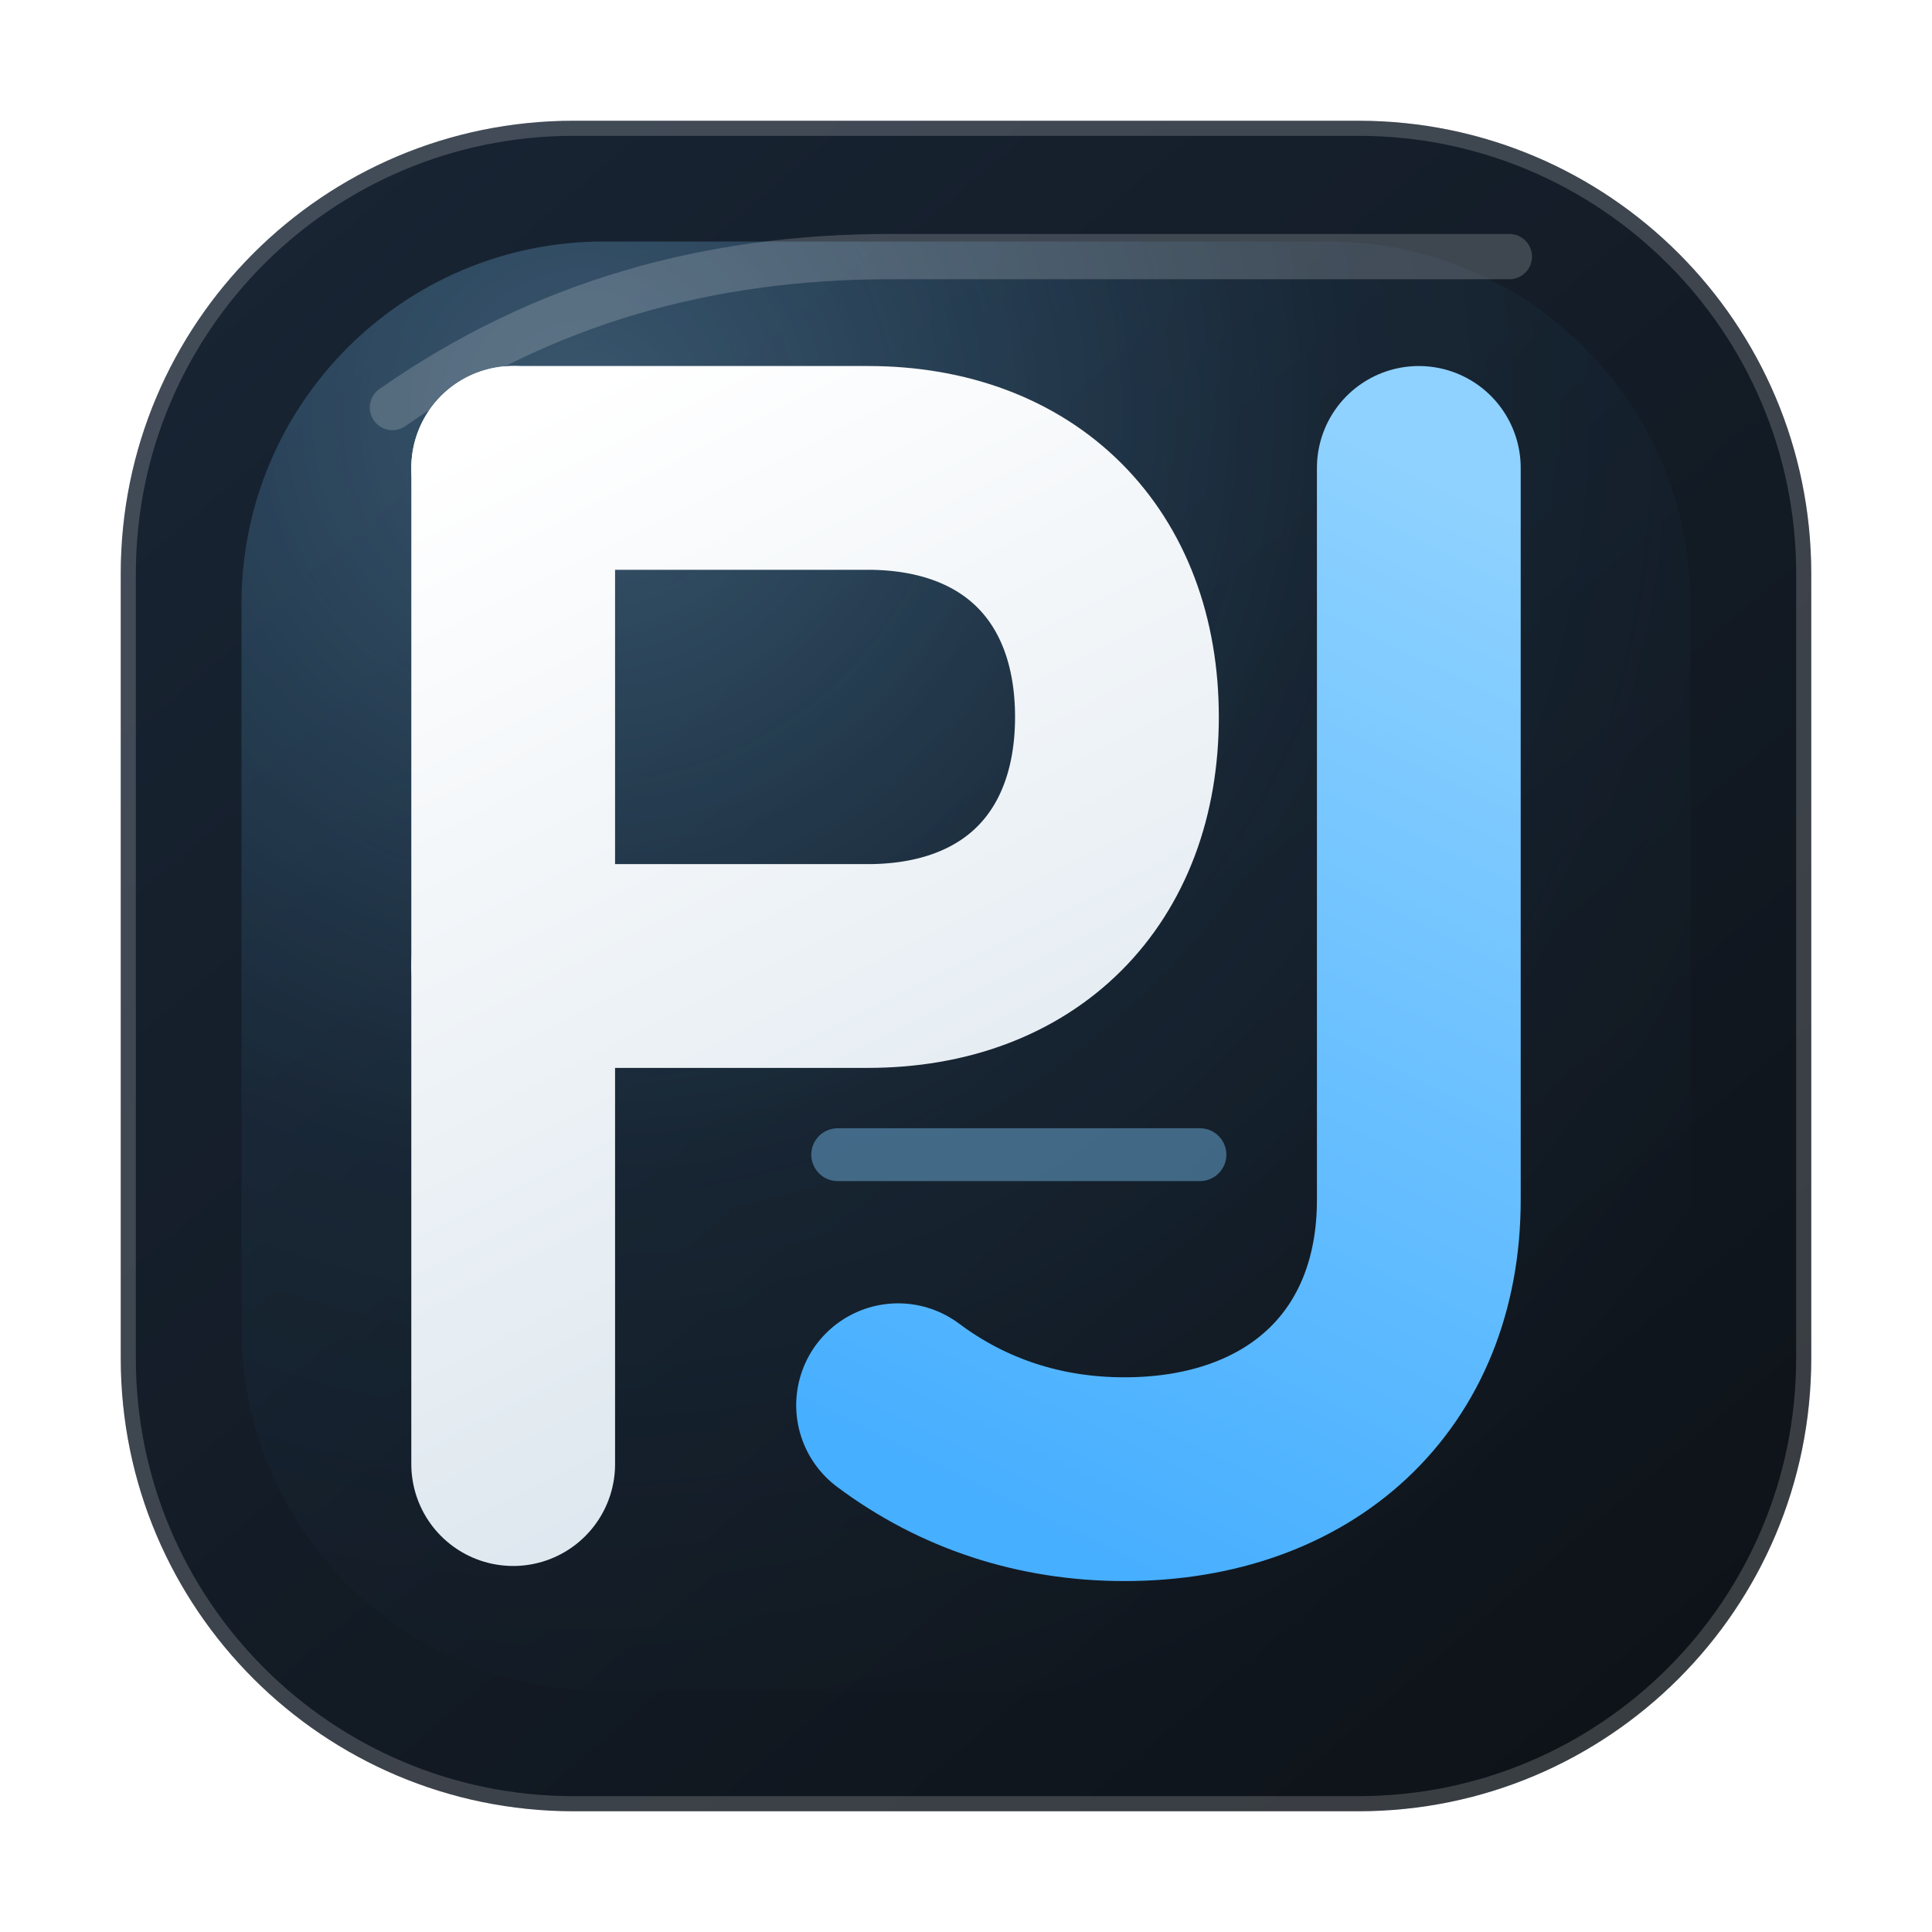
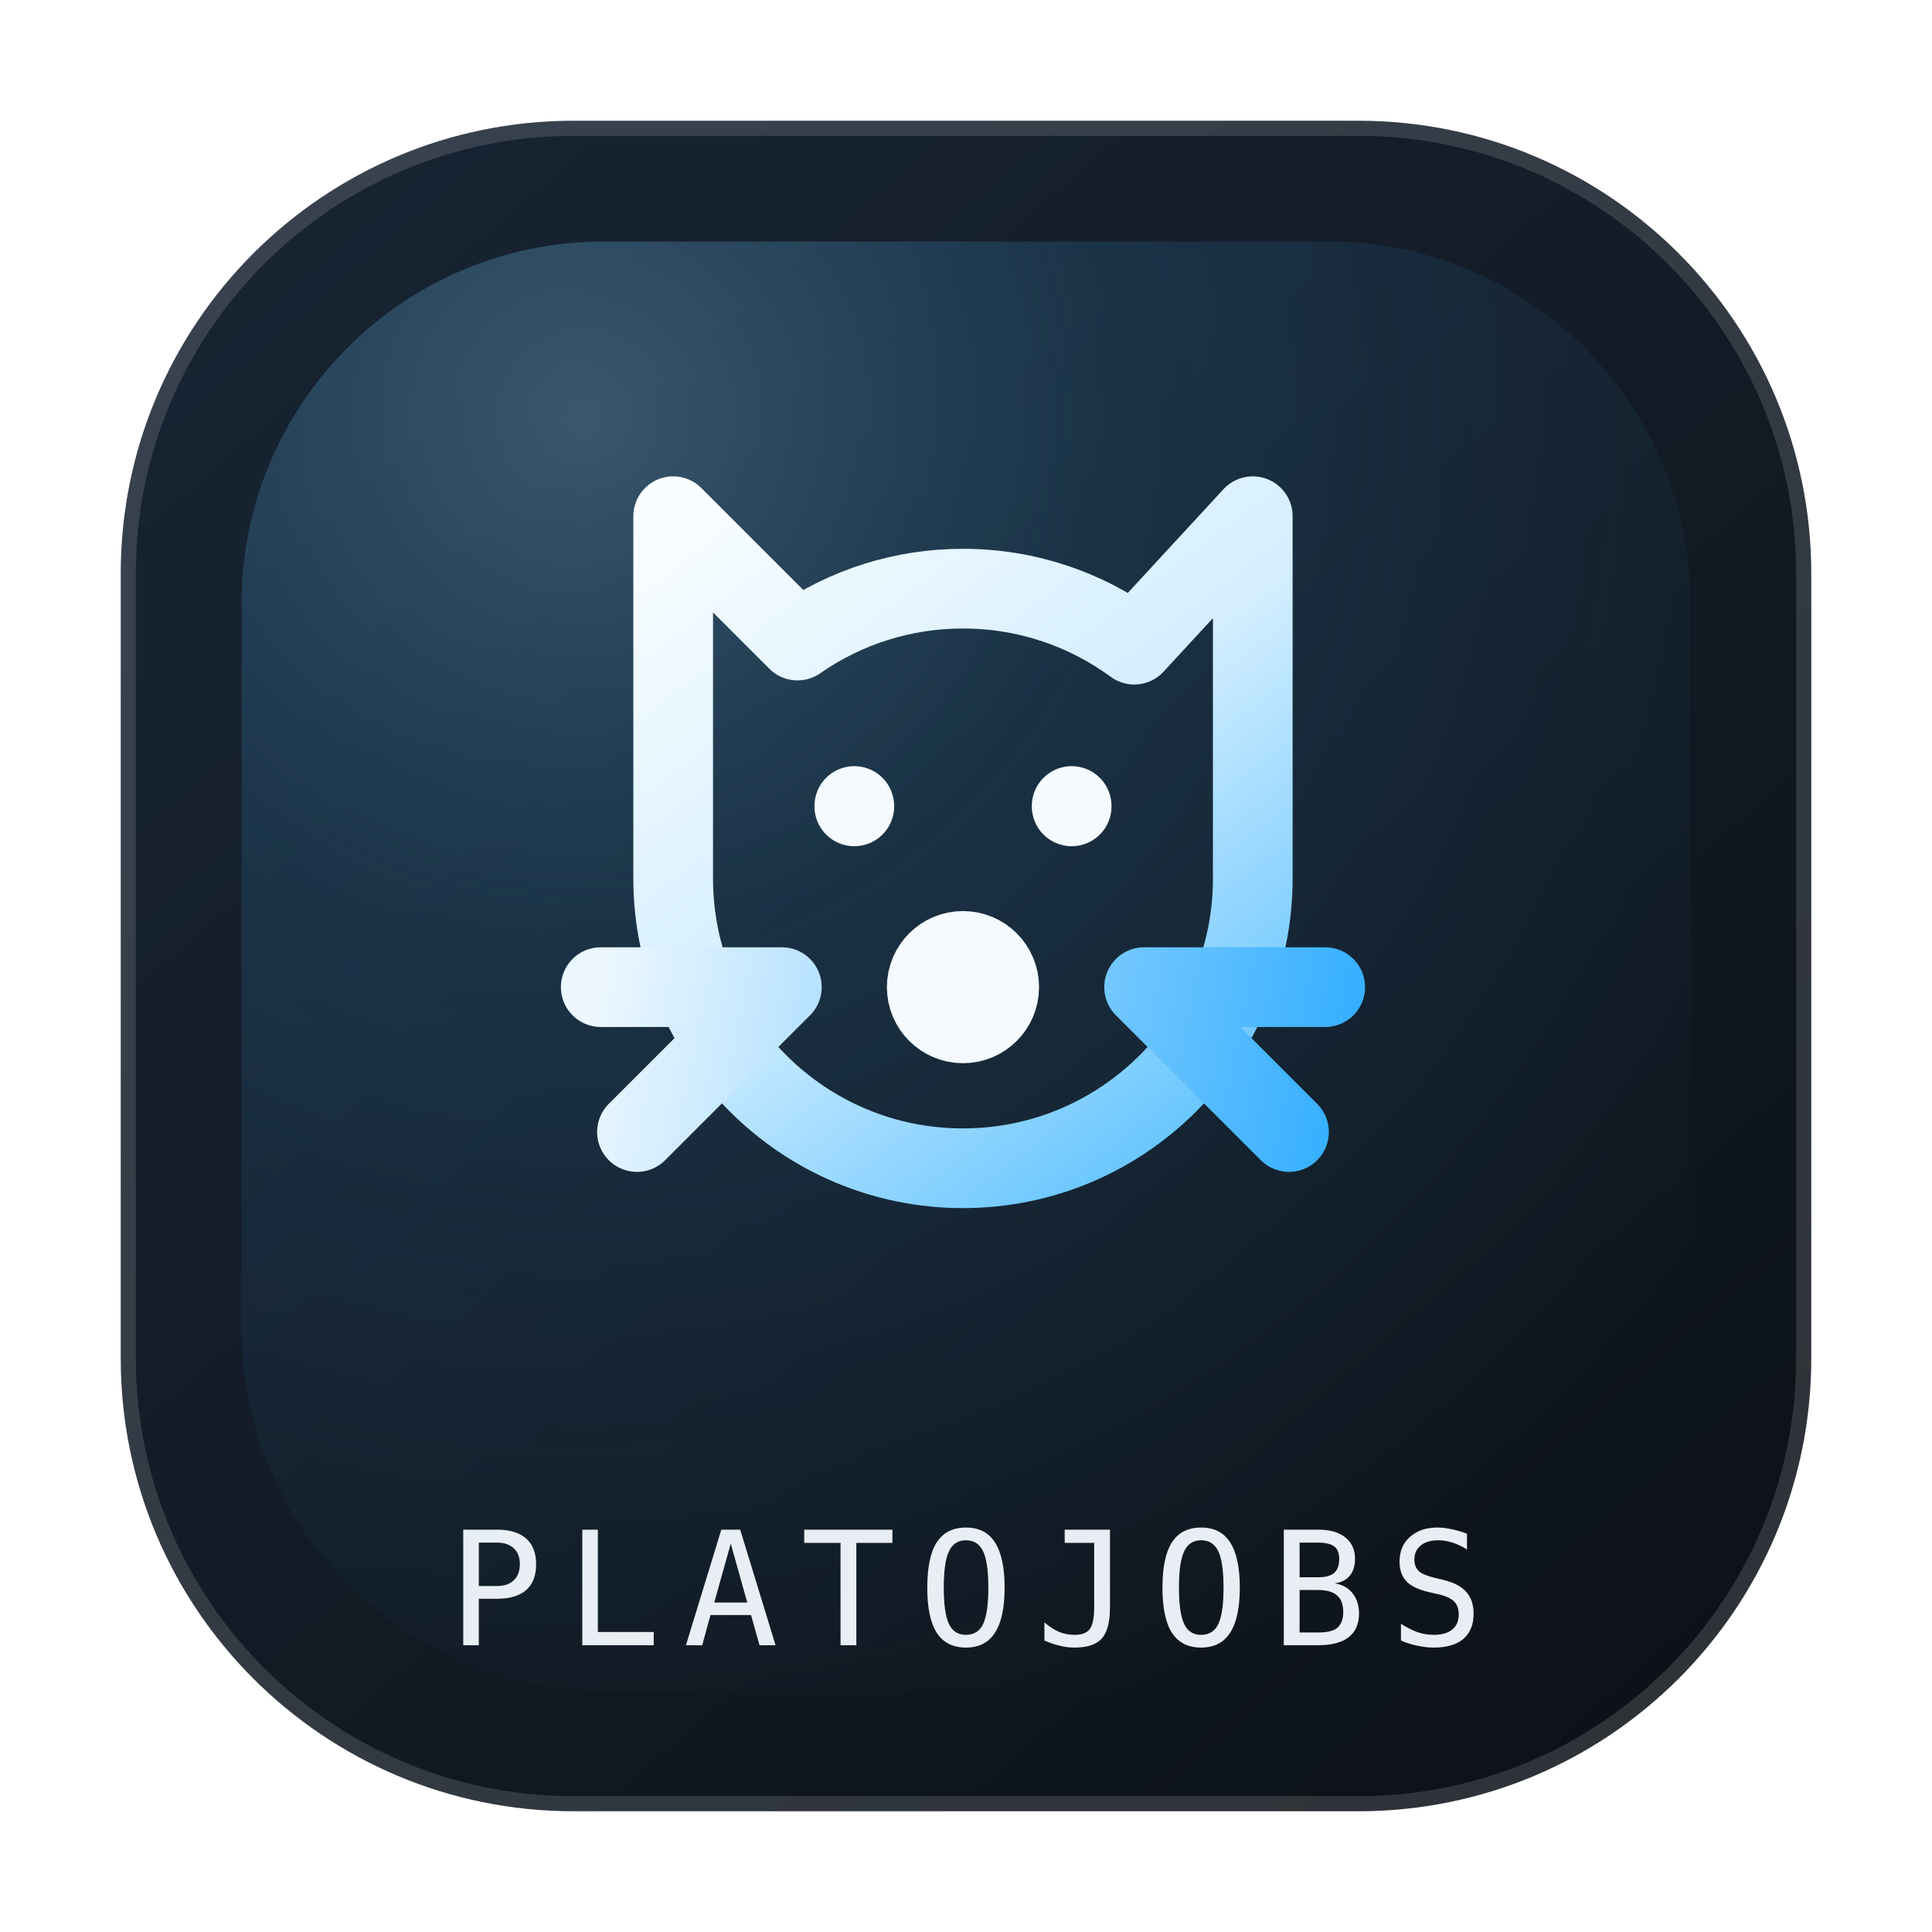
<svg xmlns="http://www.w3.org/2000/svg" width="128" height="128" viewBox="0 0 128 128" fill="none">
-   <rect x="8" y="8" width="112" height="112" rx="30" fill="url(#paint0_linear)" />
-   <rect x="8.5" y="8.5" width="111" height="111" rx="29.5" stroke="rgba(255,255,255,0.18)" />
-   <rect x="16" y="16" width="96" height="96" rx="24" fill="url(#paint1_radial)" opacity="0.58" />
-   <g stroke-linecap="round" stroke-linejoin="round" stroke-width="13.5">
-     <path d="M34 31V97" stroke="url(#paint2_linear)" />
-     <path d="M34 31H57.5C67.572 31 74 37.428 74 47.5C74 57.572 67.572 64 57.5 64H34" stroke="url(#paint2_linear)" />
-     <path d="M94 31V79.5C94 90.822 86.15 98 74.5 98C68.886 98 63.798 96.314 59.5 93.1" stroke="url(#paint3_linear)" />
+   <rect x="8" y="8" width="112" height="112" rx="30" fill="url(#bg)" />
+   <rect x="8.5" y="8.5" width="111" height="111" rx="29.5" stroke="rgba(255,255,255,0.14)" />
+   <rect x="16" y="16" width="96" height="96" rx="24" fill="url(#glow)" opacity="0.48" />
+   <g transform="translate(35 27) scale(2.4)" stroke-linecap="round" stroke-linejoin="round">
+     <path stroke="url(#catStroke)" stroke-width="2.2" d="M20 3v10a8 8 0 1 1 -16 0v-10l3.432 3.432a7.963 7.963 0 0 1 4.568 -1.432c1.769 0 3.403 .574 4.728 1.546l3.272 -3.546" />
+     <path stroke="url(#catStrokeSoft)" stroke-width="2.2" d="M2 16h5l-4 4" />
+     <path stroke="url(#catStrokeSoft)" stroke-width="2.2" d="M22 16h-5l4 4" />
+     <path stroke="#F5FAFF" stroke-width="2.2" d="M11 16a1 1 0 1 0 2 0a1 1 0 1 0 -2 0" />
+     <path stroke="#F5FAFF" stroke-width="2.2" d="M9 11v.01" />
+     <path stroke="#F5FAFF" stroke-width="2.2" d="M15 11v.01" />
  </g>
-   <path d="M55.5 76.5H79.5" stroke="rgba(126,202,255,0.42)" stroke-width="3.5" stroke-linecap="round" />
-   <path d="M26 27C36 20 47 17 59 17H100" stroke="rgba(255,255,255,0.18)" stroke-width="3" stroke-linecap="round" />
+   <text x="64" y="109" text-anchor="middle" fill="#E8EEF3" font-size="10.5" font-family="'IBM Plex Mono', monospace" letter-spacing="0.14em">PLATOJOBS</text>
  <defs>
-     <linearGradient id="paint0_linear" x1="17" y1="15" x2="104.5" y2="117.5" gradientUnits="userSpaceOnUse">
+     <linearGradient id="bg" x1="16" y1="14" x2="106" y2="118" gradientUnits="userSpaceOnUse">
      <stop stop-color="#182433" />
-       <stop offset="1" stop-color="#0E1319" />
+       <stop offset="1" stop-color="#0D1218" />
    </linearGradient>
-     <radialGradient id="paint1_radial" cx="0" cy="0" r="1" gradientUnits="userSpaceOnUse" gradientTransform="translate(39 28) rotate(44.875) scale(89.9305)">
-       <stop stop-color="#8BD1FF" stop-opacity="0.52" />
-       <stop offset="0.55" stop-color="#5FBFFF" stop-opacity="0.1" />
-       <stop offset="1" stop-color="#5FBFFF" stop-opacity="0" />
+     <radialGradient id="glow" cx="0" cy="0" r="1" gradientUnits="userSpaceOnUse" gradientTransform="translate(39 28) rotate(46.2) scale(92)">
+       <stop stop-color="#8FD8FF" stop-opacity="0.62" />
+       <stop offset="0.38" stop-color="#42B6FF" stop-opacity="0.28" />
+       <stop offset="1" stop-color="#42B6FF" stop-opacity="0" />
    </radialGradient>
-     <linearGradient id="paint2_linear" x1="35.5" y1="27" x2="69" y2="93" gradientUnits="userSpaceOnUse">
-       <stop stop-color="#FFFFFF" />
-       <stop offset="1" stop-color="#DCE6EE" />
+     <linearGradient id="catStroke" x1="4" y1="3" x2="18.5" y2="22" gradientUnits="userSpaceOnUse">
+       <stop stop-color="#F9FDFF" />
+       <stop offset="0.48" stop-color="#D4EEFF" />
+       <stop offset="1" stop-color="#56BFFF" />
    </linearGradient>
-     <linearGradient id="paint3_linear" x1="95" y1="31" x2="62" y2="98" gradientUnits="userSpaceOnUse">
-       <stop stop-color="#8FD2FF" />
-       <stop offset="1" stop-color="#47AFFF" />
+     <linearGradient id="catStrokeSoft" x1="2" y1="16" x2="22" y2="20" gradientUnits="userSpaceOnUse">
+       <stop stop-color="#ECF7FF" />
+       <stop offset="1" stop-color="#38B0FF" />
    </linearGradient>
  </defs>
</svg>
